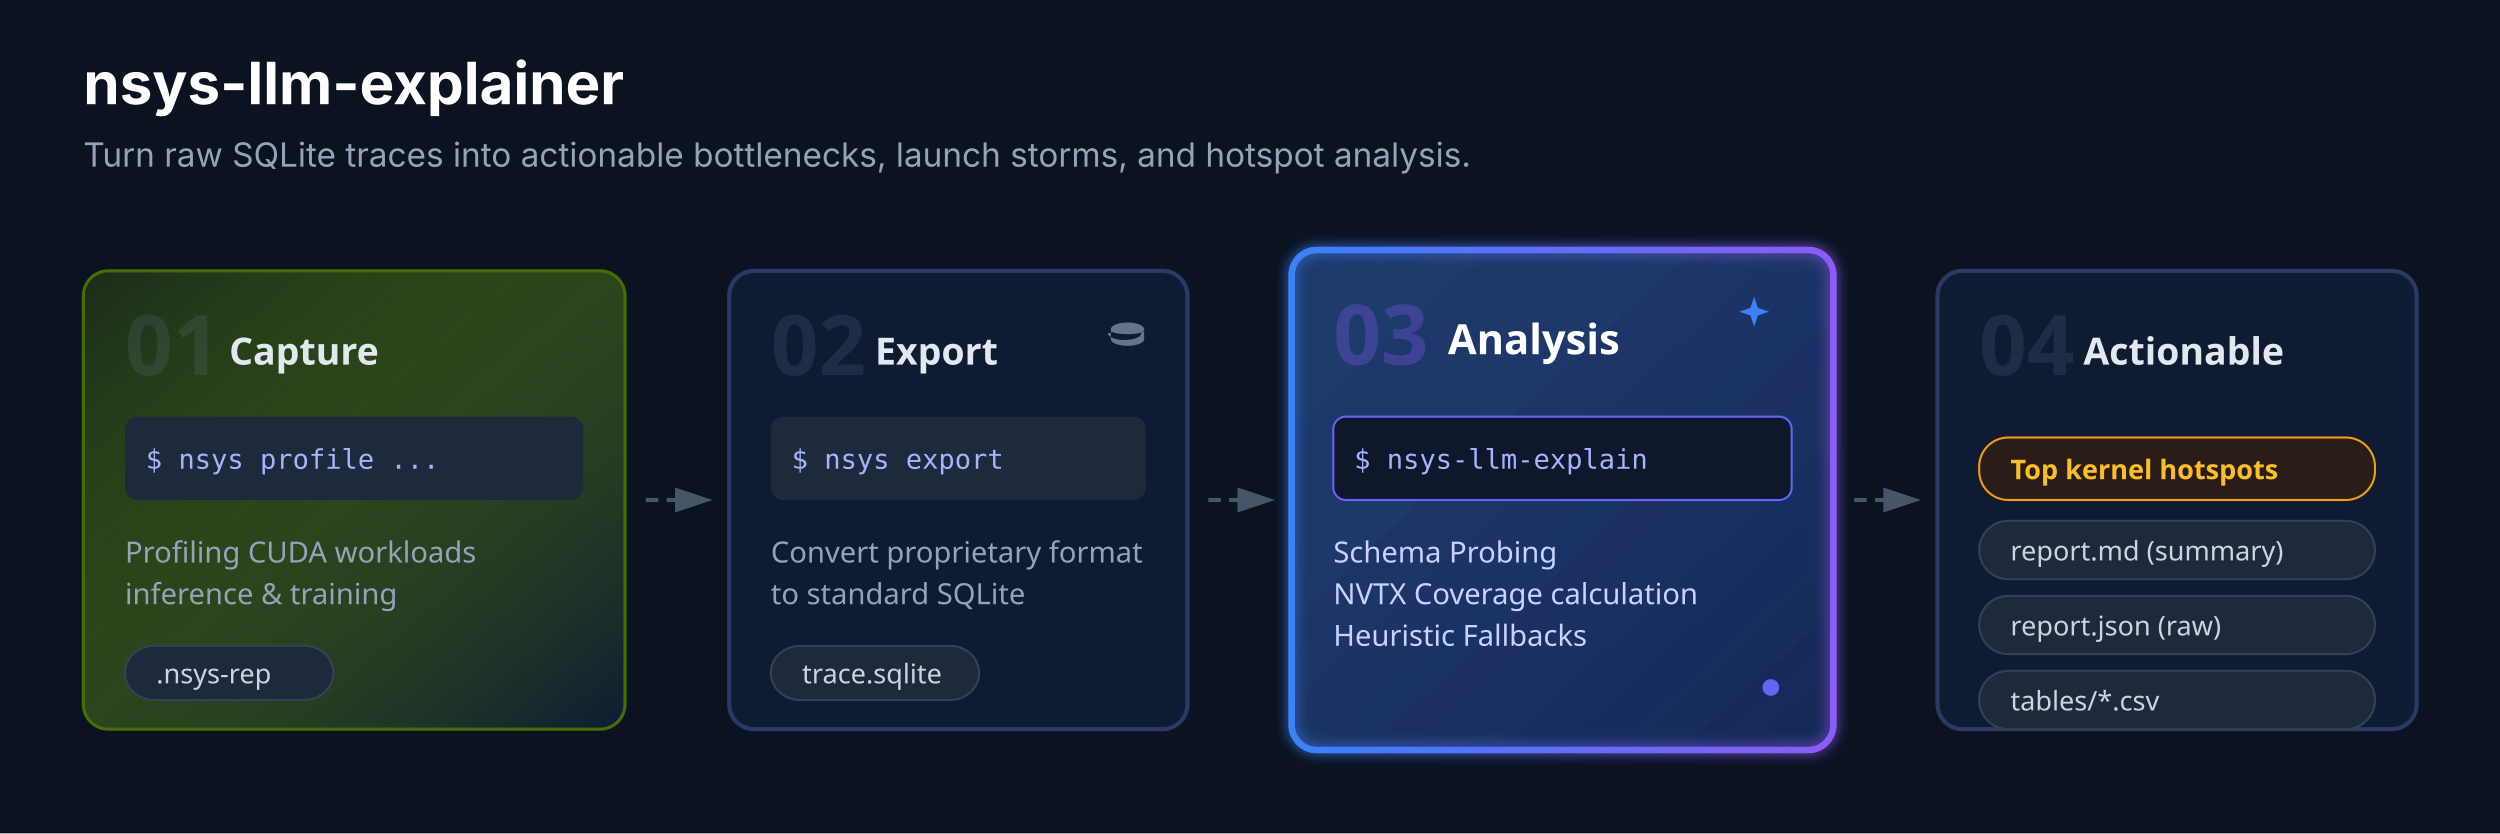
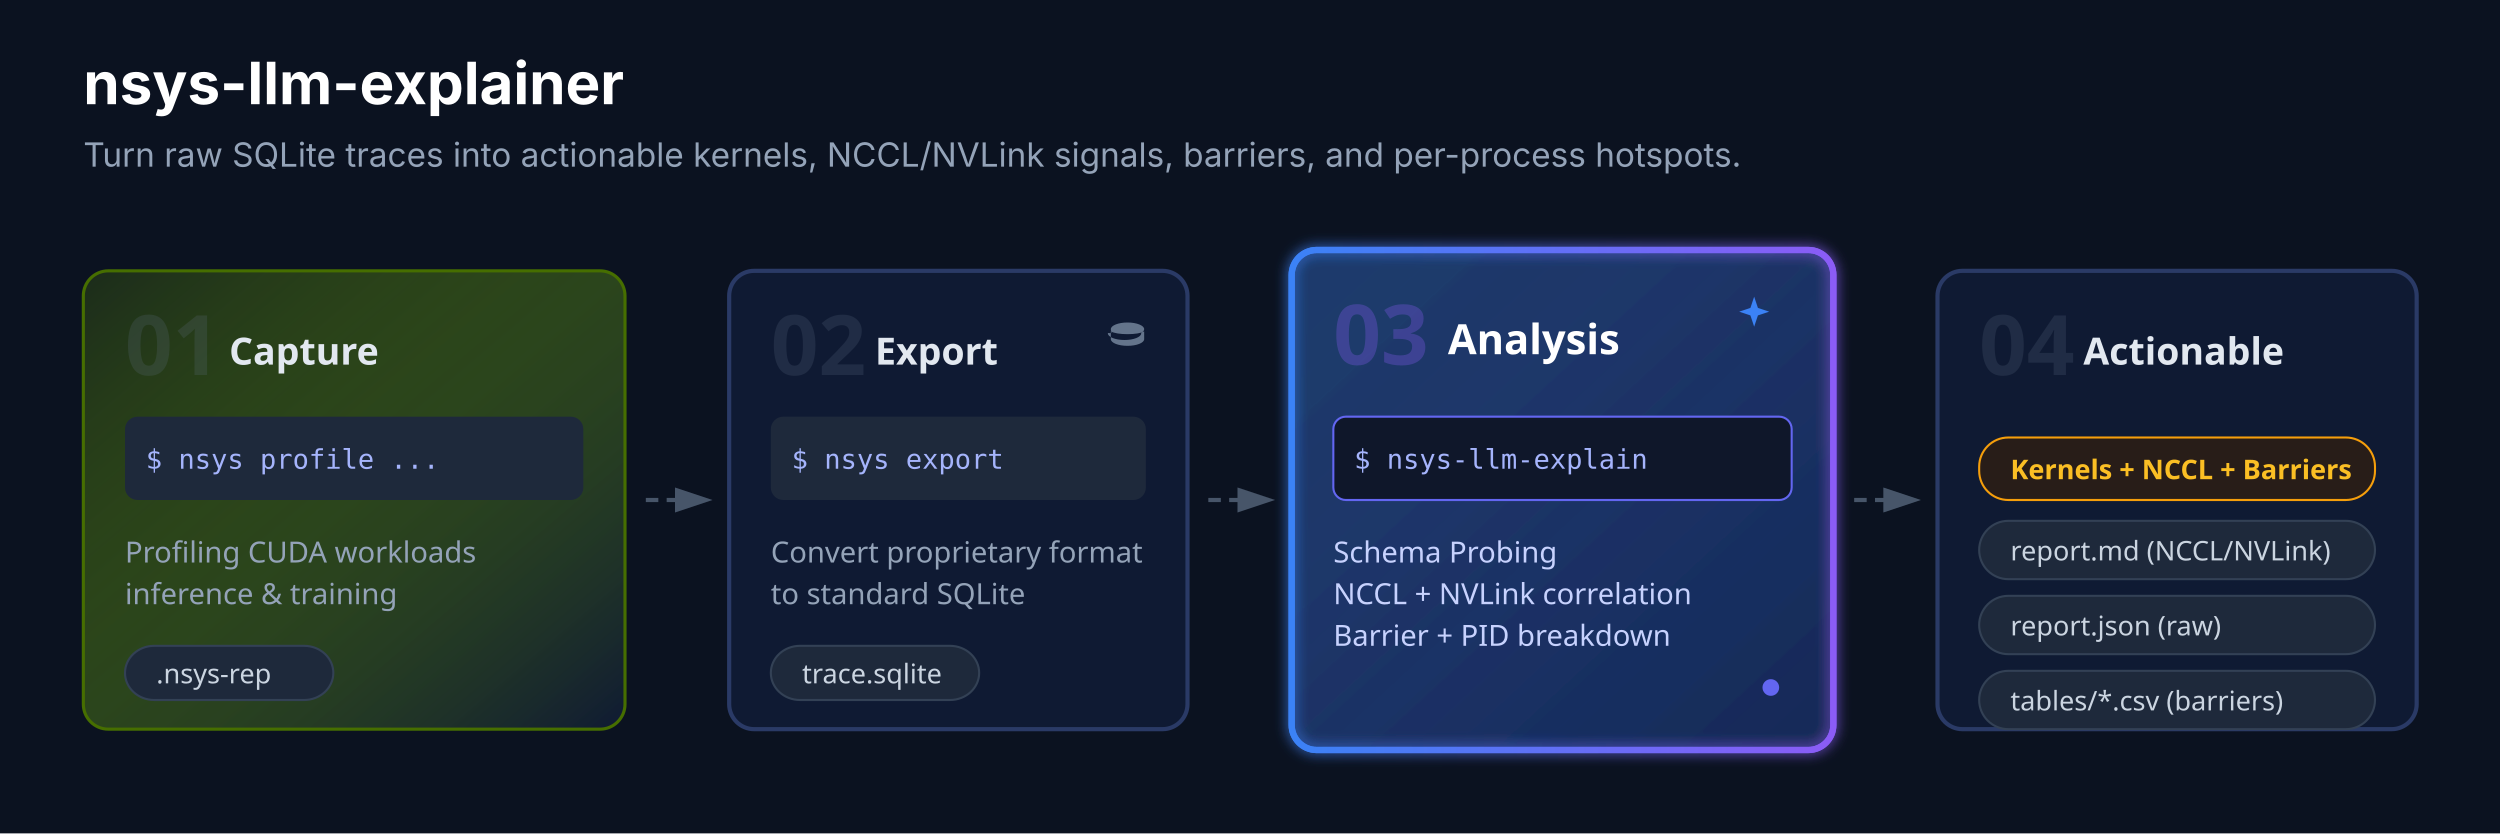
<svg xmlns="http://www.w3.org/2000/svg" width="1200" height="400" viewBox="0 0 1200 400" role="img" aria-label="nsys-llm-explain pipeline diagram">
  <defs>
    <linearGradient id="grad-gpu" x1="0%" y1="0%" x2="100%" y2="100%">
      <stop offset="0%" style="stop-color:#76b900;stop-opacity:0.15" />
      <stop offset="100%" style="stop-color:#0f1a33;stop-opacity:1" />
    </linearGradient>
    <linearGradient id="grad-tool" x1="0%" y1="0%" x2="100%" y2="100%">
      <stop offset="0%" style="stop-color:#3b82f6;stop-opacity:0.2" />
      <stop offset="100%" style="stop-color:#1e3a8a;stop-opacity:0.3" />
    </linearGradient>
    <linearGradient id="grad-stroke" x1="0%" y1="0%" x2="100%" y2="0%">
      <stop offset="0%" style="stop-color:#3b82f6" />
      <stop offset="100%" style="stop-color:#8b5cf6" />
    </linearGradient>
    <filter id="glow" x="-20%" y="-20%" width="140%" height="140%">
      <feGaussianBlur stdDeviation="3" result="blur" />
      <feComposite in="SourceGraphic" in2="blur" operator="over" />
    </filter>
    <style>
      .bg { fill: #0b1220; }
      .box-base { fill: #0f1a33; stroke: #2a3a66; stroke-width: 2; rx: 12; }
      .box-gpu { fill: url(#grad-gpu); stroke: #466e00; stroke-width: 1.5; rx: 12; }
      .box-tool { fill: url(#grad-tool); stroke: url(#grad-stroke); stroke-width: 3; rx: 12; }
      
      .title { fill: #ffffff; font: 700 28px ui-sans-serif, system-ui, -apple-system, sans-serif; }
      .subtitle { fill: #94a3b8; font: 400 16px ui-sans-serif, system-ui, -apple-system, sans-serif; }
      
      .step-num { fill: #64748b; font: 700 40px ui-sans-serif, system-ui, sans-serif; opacity: 0.2; }
      .step-title { fill: #e2e8f0; font: 600 18px ui-sans-serif, system-ui, sans-serif; }
      
      .cmd-box { fill: #1e293b; rx: 6; }
      .cmd-text { fill: #a5b4fc; font: 500 13px ui-monospace, SFMono-Regular, Menlo, monospace; }
      .desc-text { fill: #94a3b8; font: 400 14px ui-sans-serif, system-ui, sans-serif; }
      
      .pill { fill: #1e293b; stroke: #334155; stroke-width: 1; rx: 14; }
      .pill-highlight { fill: #281d18; stroke: #f59e0b; stroke-width: 1; rx: 14; }
      .pill-text { fill: #cbd5e1; font: 500 13px ui-sans-serif, system-ui, sans-serif; }
      .pill-text-h { fill: #fbbf24; font: 600 13px ui-sans-serif, system-ui, sans-serif; }
      
      .arrow-line { stroke: #475569; stroke-width: 2; fill: none; stroke-dasharray: 6 4; }
      .icon-fill { fill: #64748b; }
      .icon-accent { fill: #3b82f6; }
    </style>
    <marker id="arrowhead" markerWidth="10" markerHeight="10" refX="8" refY="3" orient="auto">
      <path d="M0,0 L0,6 L9,3 Z" fill="#475569" />
    </marker>
  </defs>
  <rect class="bg" width="1200" height="400" />
  <text class="title" x="40" y="50">nsys-llm-explainer</text>
-   <text class="subtitle" x="40" y="80">Turn raw SQLite traces into actionable bottlenecks, launch storms, and hotspot analysis.</text>
+   <text class="subtitle" x="40" y="80">Turn raw SQLite traces into actionable kernels, NCCL/NVLink signals, barriers, and per-process hotspots.</text>
  <g transform="translate(40, 130)">
    <rect class="box-gpu" width="260" height="220" />
    <text class="step-num" x="20" y="50">01</text>
    <text class="step-title" x="70" y="45">Capture</text>
    <path class="icon-fill" d="M20 80 h20 v20 h-20 z" opacity="0" />
    <rect class="cmd-box" x="20" y="70" width="220" height="40" />
    <text class="cmd-text" x="30" y="95">$ nsys profile ...</text>
    <text class="desc-text" x="20" y="140">Profiling CUDA workloads</text>
    <text class="desc-text" x="20" y="160">inference &amp; training</text>
    <rect class="pill" x="20" y="180" width="100" height="26" />
    <text class="pill-text" x="35" y="198">.nsys-rep</text>
  </g>
  <path class="arrow-line" d="M310 240 L340 240" marker-end="url(#arrowhead)" />
  <g transform="translate(350, 130)">
    <rect class="box-base" width="220" height="220" />
    <text class="step-num" x="20" y="50">02</text>
    <text class="step-title" x="70" y="45">Export</text>
    <path class="icon-fill" transform="translate(180, 20) scale(0.8)" d="M4 10c0-2.21 4.48-4 10-4s10 1.79 10 4c0 .85-.66 1.64-1.8 2.3l.02.2c0 2.21-4.48 4-10 4s-10-1.79-10-4l.02-.2C5.66 12.64 4 11.85 4 10z M4 16c0 2.21 4.48 4 10 4s10-1.79 10-4v-4.66c-1.8 1.06-5.61 1.66-10 1.66s-8.2-.6-10-1.66V16z" />
    <rect class="cmd-box" x="20" y="70" width="180" height="40" />
    <text class="cmd-text" x="30" y="95">$ nsys export</text>
    <text class="desc-text" x="20" y="140">Convert proprietary format</text>
    <text class="desc-text" x="20" y="160">to standard SQLite</text>
    <rect class="pill" x="20" y="180" width="100" height="26" />
    <text class="pill-text" x="35" y="198">trace.sqlite</text>
  </g>
  <path class="arrow-line" d="M580 240 L610 240" marker-end="url(#arrowhead)" />
  <g transform="translate(620, 120)">
    <rect class="box-tool" width="260" height="240" filter="url(#glow)" />
    <rect class="box-tool" width="260" height="240" fill-opacity="0" />
    <text class="step-num" x="20" y="55" style="fill:#8b5cf6; opacity:0.3">03</text>
    <text class="step-title" x="75" y="50" style="fill:#fff; font-size: 20px;">Analysis</text>
    <path class="icon-accent" transform="translate(210, 20) scale(1.2)" d="M10 2l1.5 4.5L16 8l-4.5 1.5L10 14l-1.5-4.5L4 8l4.5-1.5z" />
    <rect class="cmd-box" x="20" y="80" width="220" height="40" style="fill:#0f172a; stroke:#6366f1; stroke-width:1" />
    <text class="cmd-text" x="30" y="105">$ nsys-llm-explain</text>
    <text class="desc-text" x="20" y="150" style="fill:#c7d2fe">Schema Probing</text>
-     <text class="desc-text" x="20" y="170" style="fill:#c7d2fe">NVTX Coverage calculation</text>
-     <text class="desc-text" x="20" y="190" style="fill:#c7d2fe">Heuristic Fallbacks</text>
+     <text class="desc-text" x="20" y="170" style="fill:#c7d2fe">NCCL + NVLink correlation</text>
+     <text class="desc-text" x="20" y="190" style="fill:#c7d2fe">Barrier + PID breakdown</text>
    <circle cx="230" cy="210" r="4" fill="#6366f1">
      <animate attributeName="opacity" values="0.2;1;0.2" dur="2s" repeatCount="indefinite" />
    </circle>
  </g>
  <path class="arrow-line" d="M890 240 L920 240" marker-end="url(#arrowhead)" />
  <g transform="translate(930, 130)">
    <rect class="box-base" width="230" height="220" />
    <text class="step-num" x="20" y="50">04</text>
    <text class="step-title" x="70" y="45">Actionable</text>
    <g transform="translate(20, 80)">
      <rect class="pill-highlight" width="190" height="30" />
-       <text class="pill-text-h" x="15" y="20">Top kernel hotspots</text>
+       <text class="pill-text-h" x="15" y="20">Kernels + NCCL + Barriers</text>
      <rect class="pill" y="40" width="190" height="28" />
-       <text class="pill-text" x="15" y="59">report.md (summary)</text>
+       <text class="pill-text" x="15" y="59">report.md (NCCL/NVLink)</text>
      <rect class="pill" y="76" width="190" height="28" />
      <text class="pill-text" x="15" y="95">report.json (raw)</text>
      <rect class="pill" y="112" width="190" height="28" />
-       <text class="pill-text" x="15" y="131">tables/*.csv</text>
+       <text class="pill-text" x="15" y="131">tables/*.csv (barriers)</text>
    </g>
  </g>
</svg>
